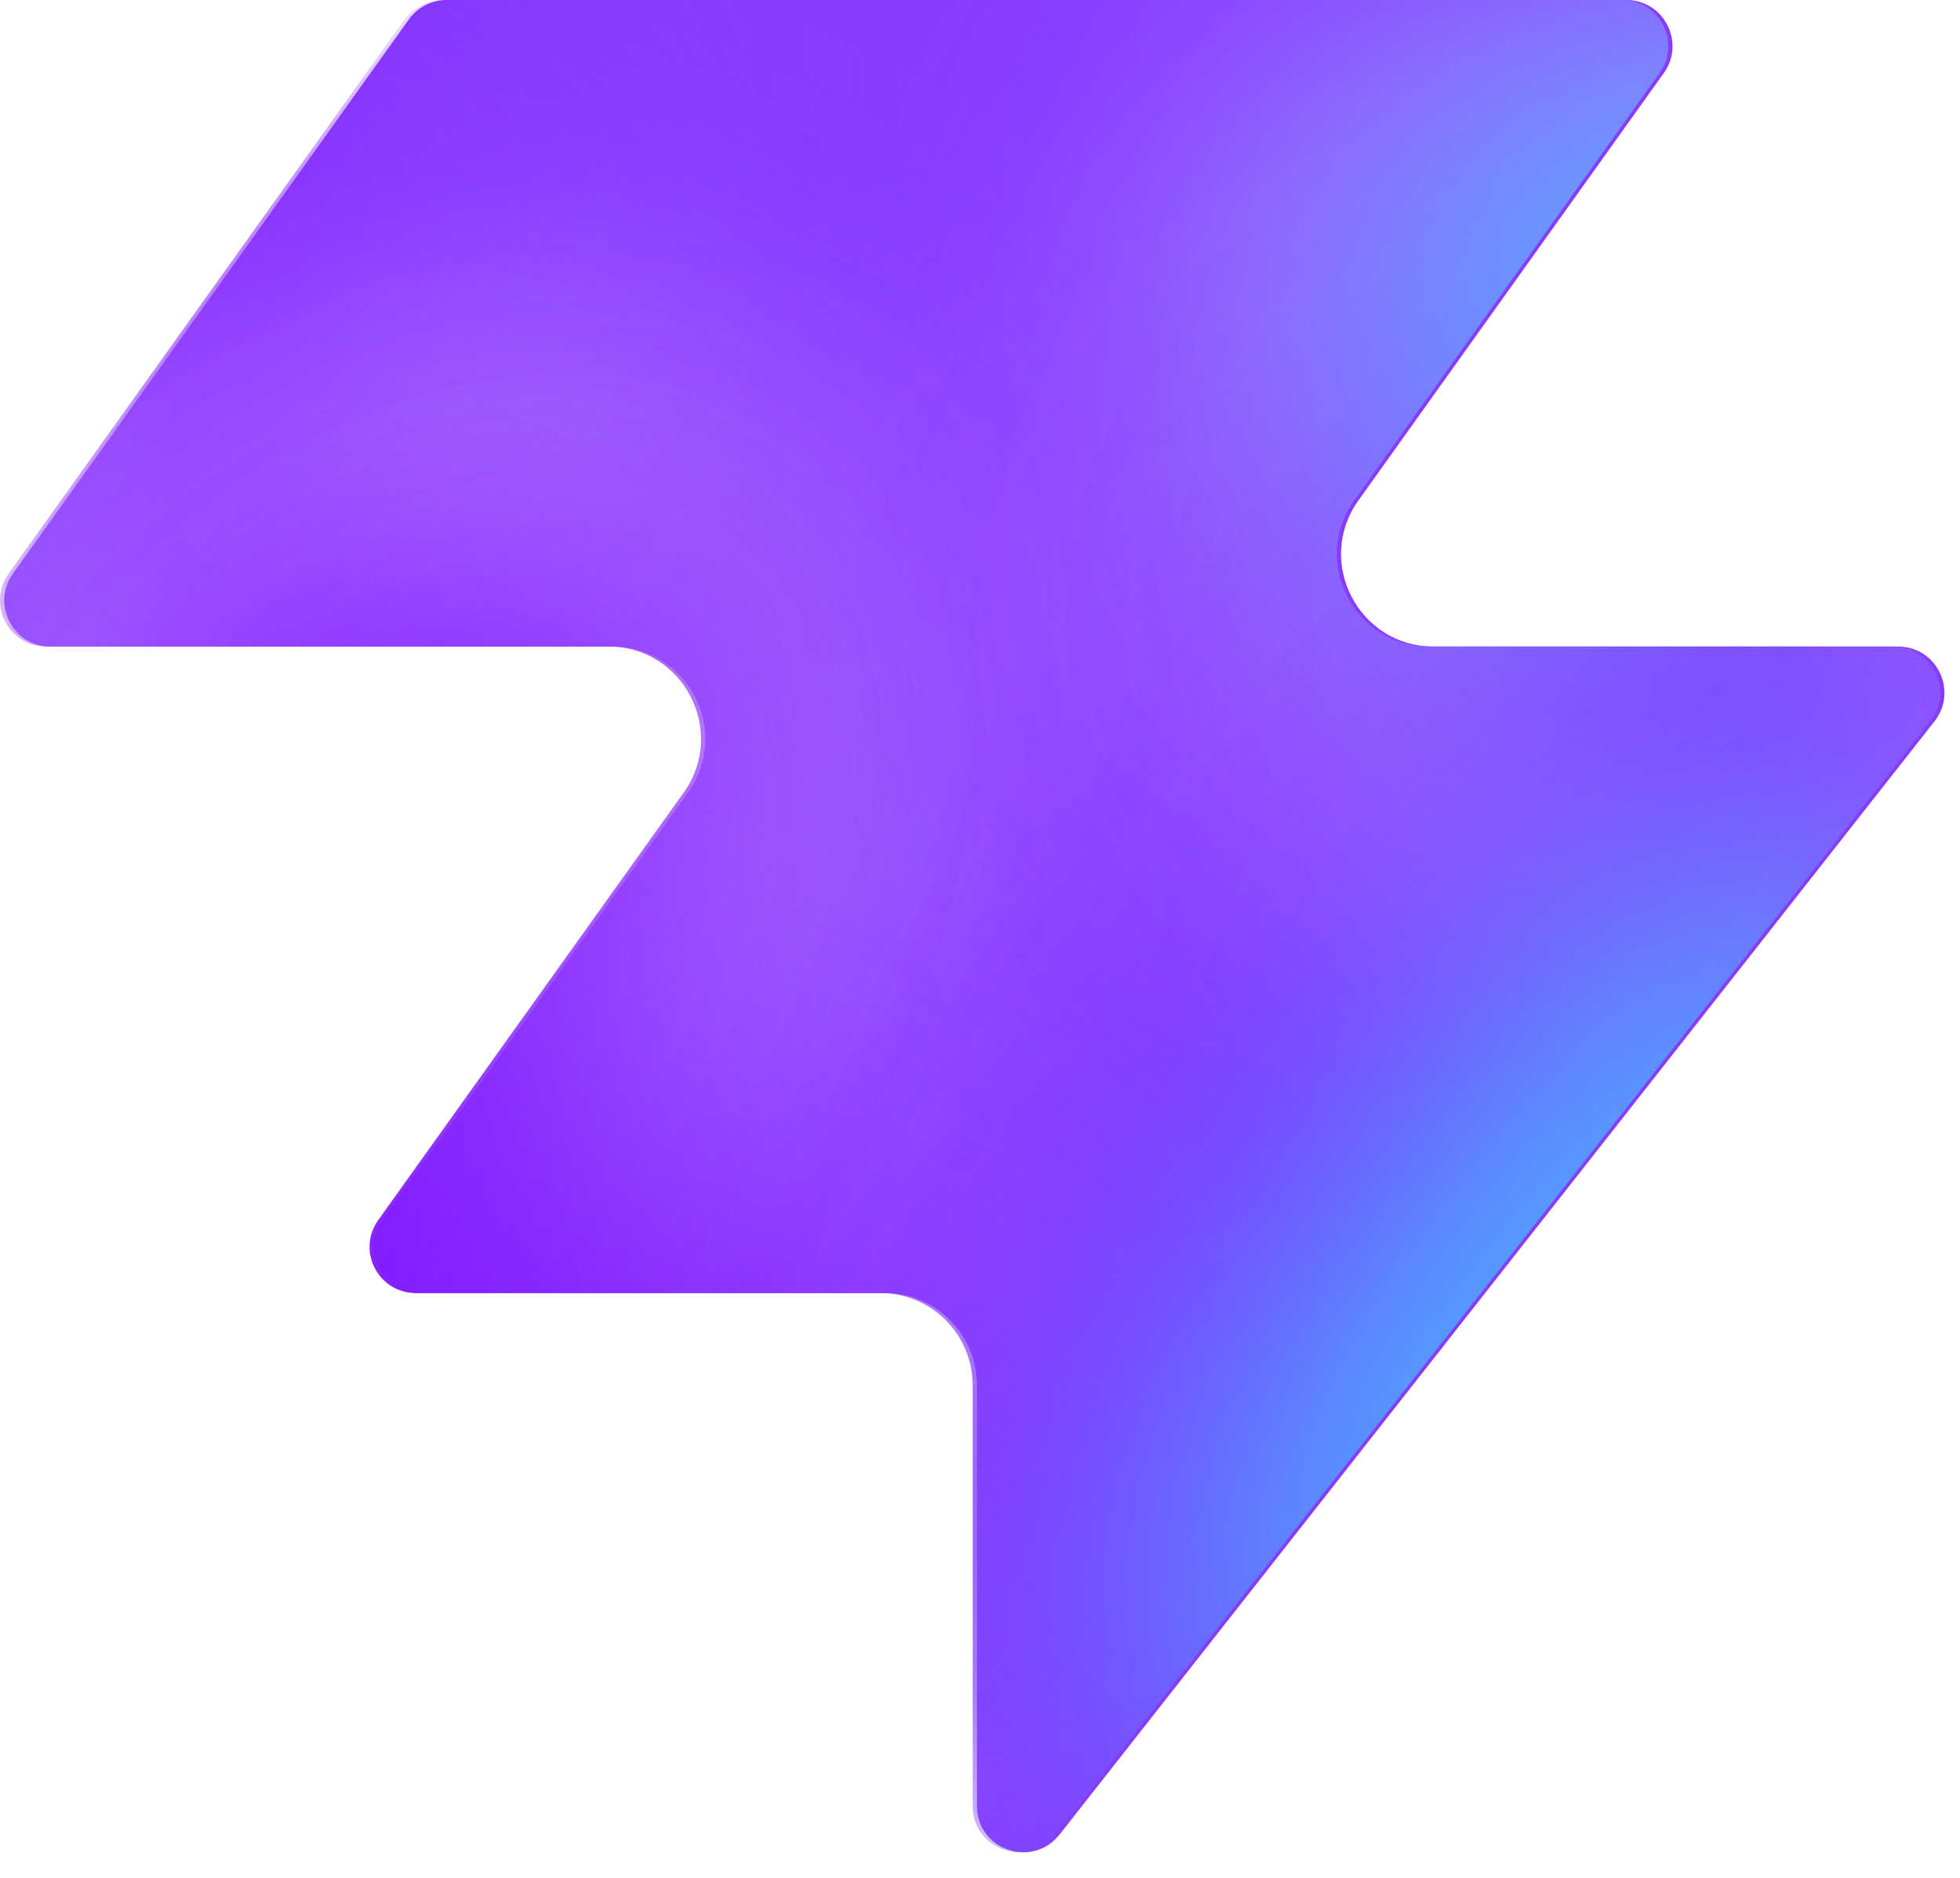
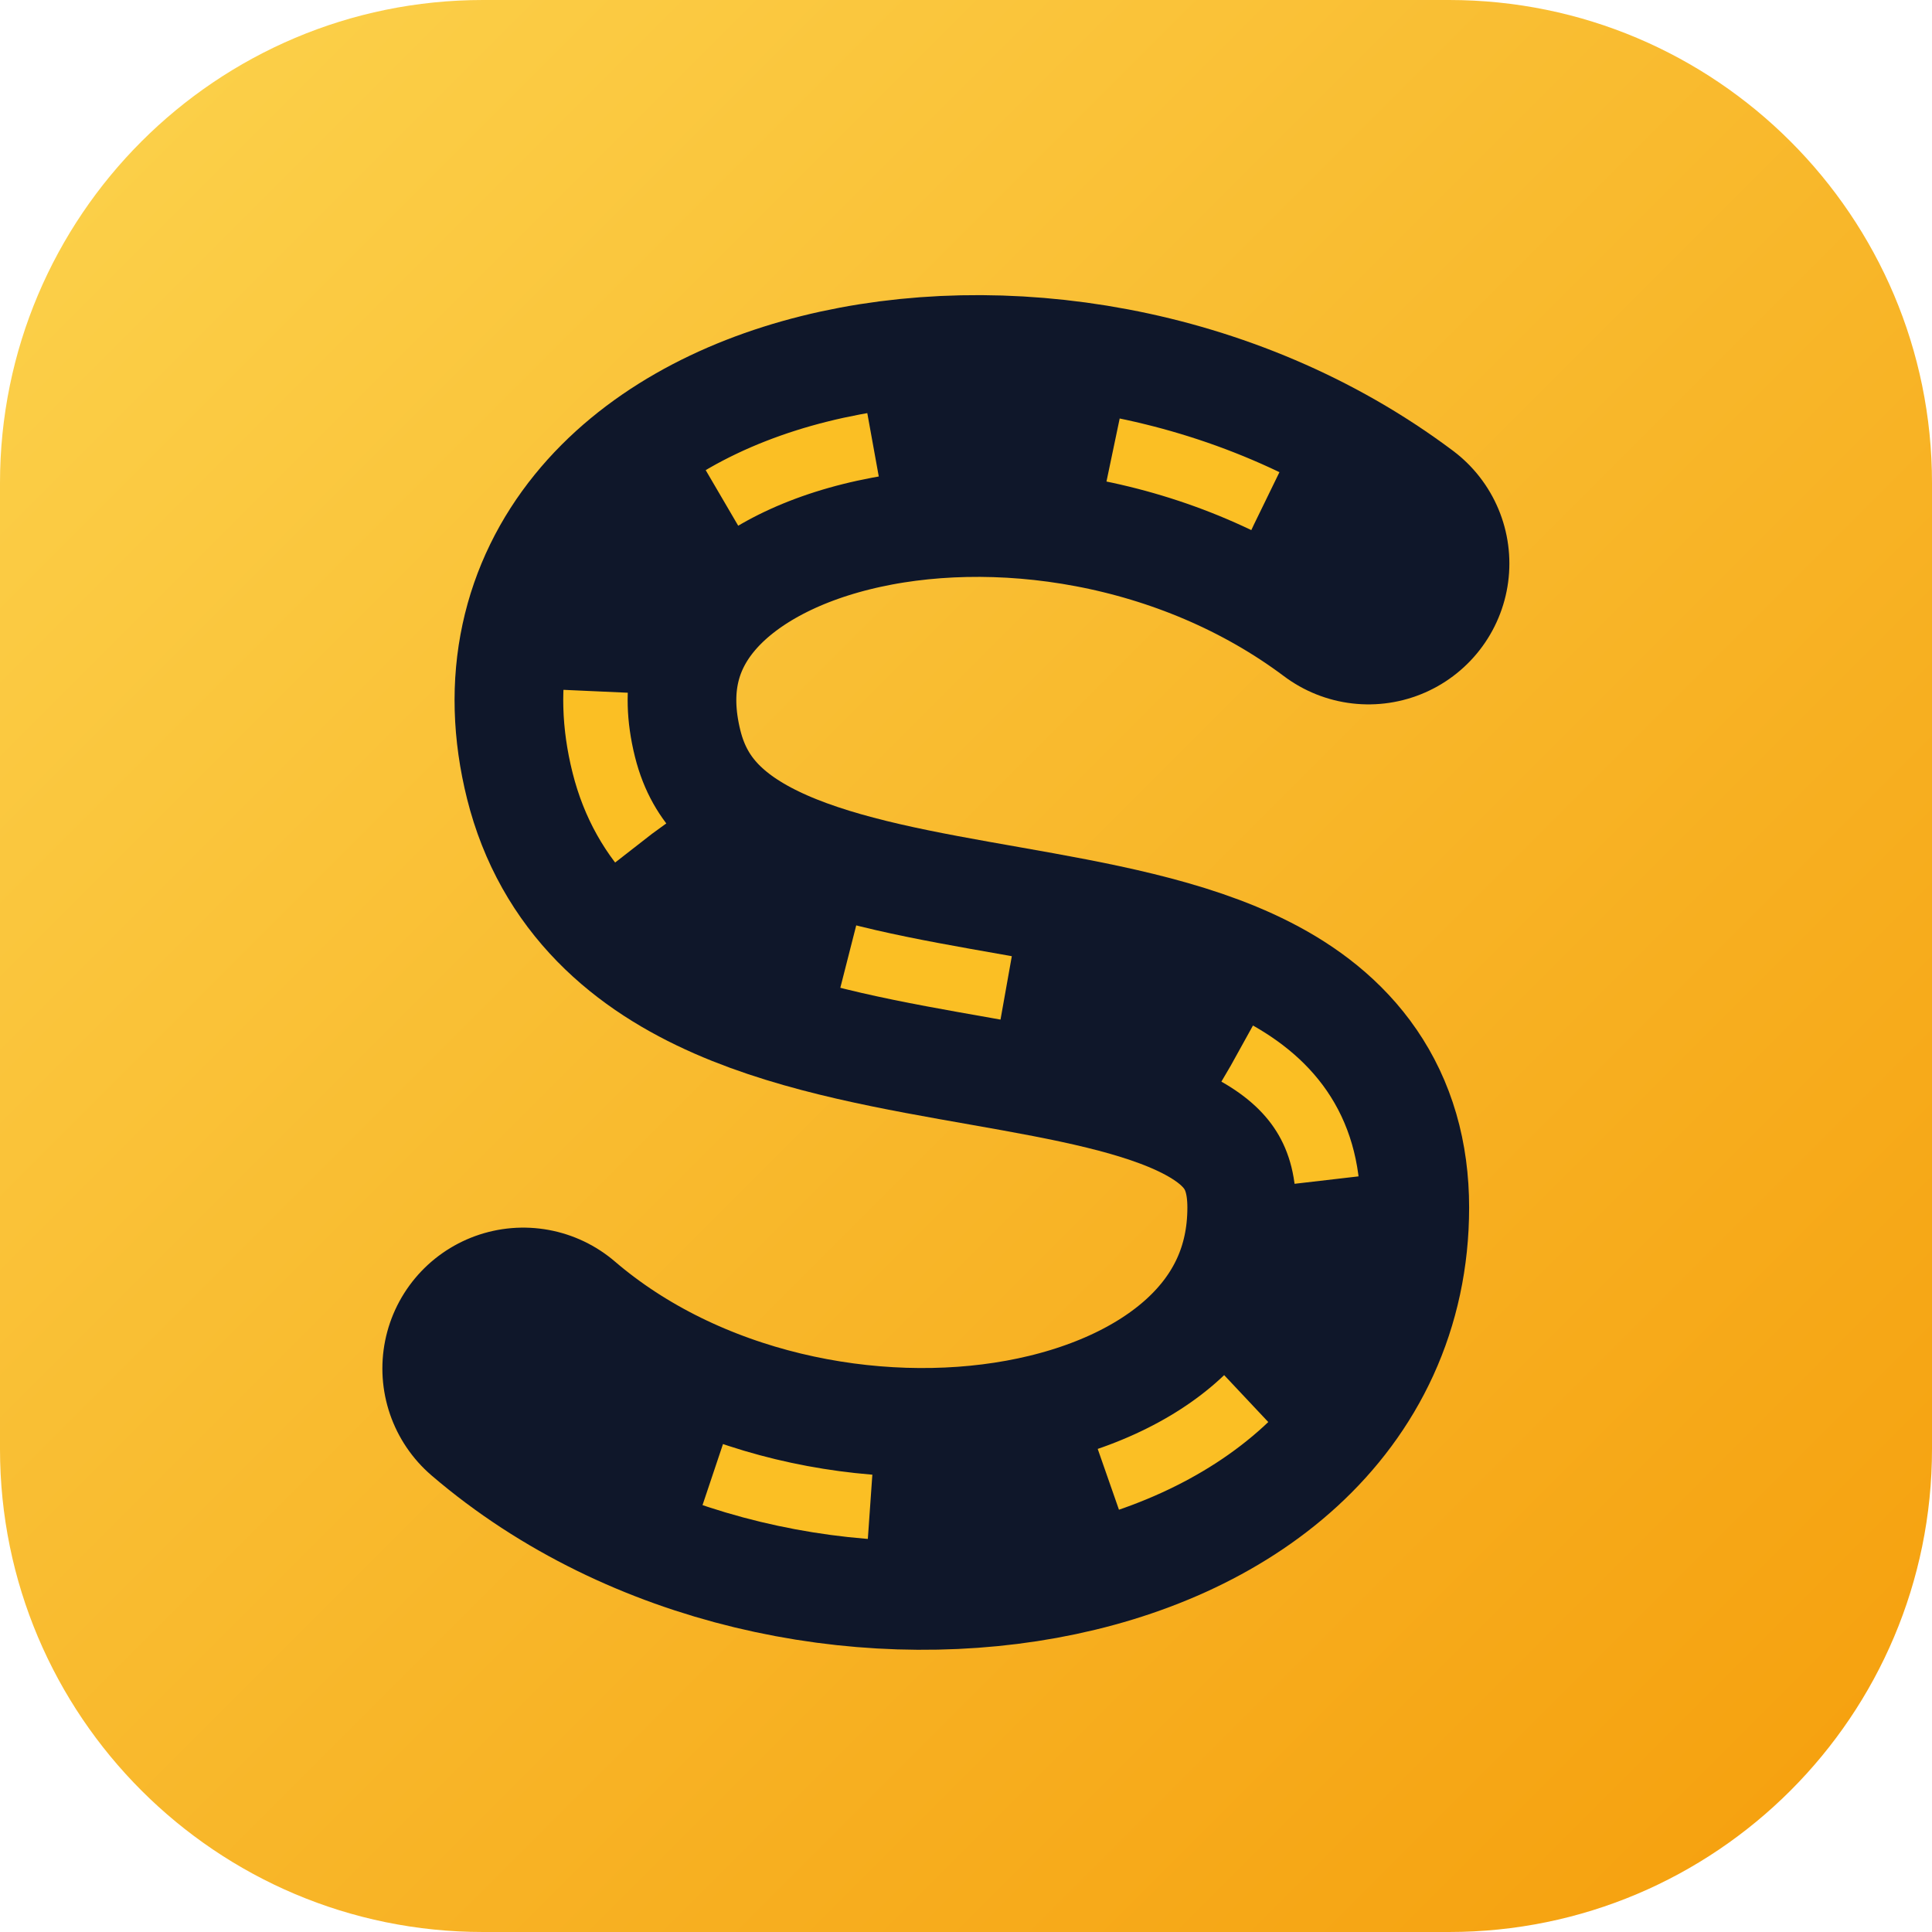
- <svg xmlns="http://www.w3.org/2000/svg" width="48" height="46" fill="none" viewBox="0 0 48 46">
-   <path fill="#863bff" d="M25.946 44.938c-.664.845-2.021.375-2.021-.698V33.937a2.26 2.26 0 0 0-2.262-2.262H10.287c-.92 0-1.456-1.04-.92-1.788l7.48-10.471c1.07-1.497 0-3.578-1.842-3.578H1.237c-.92 0-1.456-1.04-.92-1.788L10.013.474c.214-.297.556-.474.92-.474h28.894c.92 0 1.456 1.04.92 1.788l-7.48 10.471c-1.07 1.498 0 3.579 1.842 3.579h11.377c.943 0 1.473 1.088.89 1.83L25.947 44.94z" style="fill:#863bff;fill:color(display-p3 .525 .23 1);fill-opacity:1" />
-   <mask id="a" width="48" height="46" x="0" y="0" maskUnits="userSpaceOnUse" style="mask-type:alpha">
-     <path fill="#000" d="M25.842 44.938c-.664.844-2.021.375-2.021-.698V33.937a2.26 2.26 0 0 0-2.262-2.262H10.183c-.92 0-1.456-1.04-.92-1.788l7.48-10.471c1.07-1.498 0-3.579-1.842-3.579H1.133c-.92 0-1.456-1.04-.92-1.787L9.91.473c.214-.297.556-.474.92-.474h28.894c.92 0 1.456 1.04.92 1.788l-7.48 10.471c-1.07 1.498 0 3.578 1.842 3.578h11.377c.943 0 1.473 1.088.89 1.832L25.843 44.94z" style="fill:#000;fill-opacity:1" />
-   </mask>
-   <g mask="url(#a)">
-     <g filter="url(#b)">
-       <ellipse cx="5.508" cy="14.704" fill="#ede6ff" rx="5.508" ry="14.704" style="fill:#ede6ff;fill:color(display-p3 .927 .903 1);fill-opacity:1" transform="matrix(.00324 1 1 -.00324 -4.47 31.516)" />
-     </g>
-     <g filter="url(#c)">
-       <ellipse cx="10.399" cy="29.851" fill="#ede6ff" rx="10.399" ry="29.851" style="fill:#ede6ff;fill:color(display-p3 .927 .903 1);fill-opacity:1" transform="matrix(.00324 1 1 -.00324 -39.328 7.883)" />
-     </g>
-     <g filter="url(#d)">
-       <ellipse cx="5.508" cy="30.487" fill="#7e14ff" rx="5.508" ry="30.487" style="fill:#7e14ff;fill:color(display-p3 .492 .077 1);fill-opacity:1" transform="rotate(89.814 -25.913 -14.639)scale(1 -1)" />
-     </g>
-     <g filter="url(#e)">
-       <ellipse cx="5.508" cy="30.599" fill="#7e14ff" rx="5.508" ry="30.599" style="fill:#7e14ff;fill:color(display-p3 .492 .077 1);fill-opacity:1" transform="rotate(89.814 -32.644 -3.334)scale(1 -1)" />
-     </g>
-     <g filter="url(#f)">
-       <ellipse cx="5.508" cy="30.599" fill="#7e14ff" rx="5.508" ry="30.599" style="fill:#7e14ff;fill:color(display-p3 .492 .077 1);fill-opacity:1" transform="matrix(.00324 1 1 -.00324 -34.34 30.47)" />
-     </g>
-     <g filter="url(#g)">
-       <ellipse cx="14.072" cy="22.078" fill="#ede6ff" rx="14.072" ry="22.078" style="fill:#ede6ff;fill:color(display-p3 .927 .903 1);fill-opacity:1" transform="rotate(93.35 24.506 48.493)scale(-1 1)" />
-     </g>
-     <g filter="url(#h)">
-       <ellipse cx="3.47" cy="21.501" fill="#7e14ff" rx="3.47" ry="21.501" style="fill:#7e14ff;fill:color(display-p3 .492 .077 1);fill-opacity:1" transform="rotate(89.009 28.708 47.59)scale(-1 1)" />
-     </g>
-     <g filter="url(#i)">
-       <ellipse cx="3.47" cy="21.501" fill="#7e14ff" rx="3.47" ry="21.501" style="fill:#7e14ff;fill:color(display-p3 .492 .077 1);fill-opacity:1" transform="rotate(89.009 28.708 47.59)scale(-1 1)" />
-     </g>
-     <g filter="url(#j)">
-       <ellipse cx=".387" cy="8.972" fill="#7e14ff" rx="4.407" ry="29.108" style="fill:#7e14ff;fill:color(display-p3 .492 .077 1);fill-opacity:1" transform="rotate(39.51 .387 8.972)" />
-     </g>
-     <g filter="url(#k)">
-       <ellipse cx="47.523" cy="-6.092" fill="#7e14ff" rx="4.407" ry="29.108" style="fill:#7e14ff;fill:color(display-p3 .492 .077 1);fill-opacity:1" transform="rotate(37.892 47.523 -6.092)" />
-     </g>
-     <g filter="url(#l)">
-       <ellipse cx="41.412" cy="6.333" fill="#47bfff" rx="5.971" ry="9.665" style="fill:#47bfff;fill:color(display-p3 .28 .748 1);fill-opacity:1" transform="rotate(37.892 41.412 6.333)" />
-     </g>
-     <g filter="url(#m)">
-       <ellipse cx="-1.879" cy="38.332" fill="#7e14ff" rx="4.407" ry="29.108" style="fill:#7e14ff;fill:color(display-p3 .492 .077 1);fill-opacity:1" transform="rotate(37.892 -1.88 38.332)" />
-     </g>
-     <g filter="url(#n)">
-       <ellipse cx="-1.879" cy="38.332" fill="#7e14ff" rx="4.407" ry="29.108" style="fill:#7e14ff;fill:color(display-p3 .492 .077 1);fill-opacity:1" transform="rotate(37.892 -1.88 38.332)" />
-     </g>
-     <g filter="url(#o)">
-       <ellipse cx="35.651" cy="29.907" fill="#7e14ff" rx="4.407" ry="29.108" style="fill:#7e14ff;fill:color(display-p3 .492 .077 1);fill-opacity:1" transform="rotate(37.892 35.651 29.907)" />
-     </g>
-     <g filter="url(#p)">
-       <ellipse cx="38.418" cy="32.4" fill="#47bfff" rx="5.971" ry="15.297" style="fill:#47bfff;fill:color(display-p3 .28 .748 1);fill-opacity:1" transform="rotate(37.892 38.418 32.4)" />
-     </g>
-   </g>
+ <svg xmlns="http://www.w3.org/2000/svg" viewBox="0 0 48 48">
  <defs>
-     <filter id="b" width="60.045" height="41.654" x="-19.77" y="16.149" color-interpolation-filters="sRGB" filterUnits="userSpaceOnUse">
-       <feFlood flood-opacity="0" result="BackgroundImageFix" />
-       <feBlend in="SourceGraphic" in2="BackgroundImageFix" result="shape" />
-       <feGaussianBlur result="effect1_foregroundBlur_2002_17158" stdDeviation="7.659" />
-     </filter>
-     <filter id="c" width="90.34" height="51.437" x="-54.613" y="-7.533" color-interpolation-filters="sRGB" filterUnits="userSpaceOnUse">
-       <feFlood flood-opacity="0" result="BackgroundImageFix" />
-       <feBlend in="SourceGraphic" in2="BackgroundImageFix" result="shape" />
-       <feGaussianBlur result="effect1_foregroundBlur_2002_17158" stdDeviation="7.659" />
-     </filter>
-     <filter id="d" width="79.355" height="29.4" x="-49.64" y="2.03" color-interpolation-filters="sRGB" filterUnits="userSpaceOnUse">
-       <feFlood flood-opacity="0" result="BackgroundImageFix" />
-       <feBlend in="SourceGraphic" in2="BackgroundImageFix" result="shape" />
-       <feGaussianBlur result="effect1_foregroundBlur_2002_17158" stdDeviation="4.596" />
-     </filter>
-     <filter id="e" width="79.579" height="29.4" x="-45.045" y="20.029" color-interpolation-filters="sRGB" filterUnits="userSpaceOnUse">
-       <feFlood flood-opacity="0" result="BackgroundImageFix" />
-       <feBlend in="SourceGraphic" in2="BackgroundImageFix" result="shape" />
-       <feGaussianBlur result="effect1_foregroundBlur_2002_17158" stdDeviation="4.596" />
-     </filter>
-     <filter id="f" width="79.579" height="29.4" x="-43.513" y="21.178" color-interpolation-filters="sRGB" filterUnits="userSpaceOnUse">
-       <feFlood flood-opacity="0" result="BackgroundImageFix" />
-       <feBlend in="SourceGraphic" in2="BackgroundImageFix" result="shape" />
-       <feGaussianBlur result="effect1_foregroundBlur_2002_17158" stdDeviation="4.596" />
-     </filter>
-     <filter id="g" width="74.749" height="58.852" x="15.756" y="-17.901" color-interpolation-filters="sRGB" filterUnits="userSpaceOnUse">
-       <feFlood flood-opacity="0" result="BackgroundImageFix" />
-       <feBlend in="SourceGraphic" in2="BackgroundImageFix" result="shape" />
-       <feGaussianBlur result="effect1_foregroundBlur_2002_17158" stdDeviation="7.659" />
-     </filter>
-     <filter id="h" width="61.377" height="25.362" x="23.548" y="2.284" color-interpolation-filters="sRGB" filterUnits="userSpaceOnUse">
-       <feFlood flood-opacity="0" result="BackgroundImageFix" />
-       <feBlend in="SourceGraphic" in2="BackgroundImageFix" result="shape" />
-       <feGaussianBlur result="effect1_foregroundBlur_2002_17158" stdDeviation="4.596" />
-     </filter>
-     <filter id="i" width="61.377" height="25.362" x="23.548" y="2.284" color-interpolation-filters="sRGB" filterUnits="userSpaceOnUse">
-       <feFlood flood-opacity="0" result="BackgroundImageFix" />
-       <feBlend in="SourceGraphic" in2="BackgroundImageFix" result="shape" />
-       <feGaussianBlur result="effect1_foregroundBlur_2002_17158" stdDeviation="4.596" />
-     </filter>
-     <filter id="j" width="56.045" height="63.649" x="-27.636" y="-22.853" color-interpolation-filters="sRGB" filterUnits="userSpaceOnUse">
-       <feFlood flood-opacity="0" result="BackgroundImageFix" />
-       <feBlend in="SourceGraphic" in2="BackgroundImageFix" result="shape" />
-       <feGaussianBlur result="effect1_foregroundBlur_2002_17158" stdDeviation="4.596" />
-     </filter>
-     <filter id="k" width="54.814" height="64.646" x="20.116" y="-38.415" color-interpolation-filters="sRGB" filterUnits="userSpaceOnUse">
-       <feFlood flood-opacity="0" result="BackgroundImageFix" />
-       <feBlend in="SourceGraphic" in2="BackgroundImageFix" result="shape" />
-       <feGaussianBlur result="effect1_foregroundBlur_2002_17158" stdDeviation="4.596" />
-     </filter>
-     <filter id="l" width="33.541" height="35.313" x="24.641" y="-11.323" color-interpolation-filters="sRGB" filterUnits="userSpaceOnUse">
-       <feFlood flood-opacity="0" result="BackgroundImageFix" />
-       <feBlend in="SourceGraphic" in2="BackgroundImageFix" result="shape" />
-       <feGaussianBlur result="effect1_foregroundBlur_2002_17158" stdDeviation="4.596" />
-     </filter>
-     <filter id="m" width="54.814" height="64.646" x="-29.286" y="6.009" color-interpolation-filters="sRGB" filterUnits="userSpaceOnUse">
-       <feFlood flood-opacity="0" result="BackgroundImageFix" />
-       <feBlend in="SourceGraphic" in2="BackgroundImageFix" result="shape" />
-       <feGaussianBlur result="effect1_foregroundBlur_2002_17158" stdDeviation="4.596" />
-     </filter>
-     <filter id="n" width="54.814" height="64.646" x="-29.286" y="6.009" color-interpolation-filters="sRGB" filterUnits="userSpaceOnUse">
-       <feFlood flood-opacity="0" result="BackgroundImageFix" />
-       <feBlend in="SourceGraphic" in2="BackgroundImageFix" result="shape" />
-       <feGaussianBlur result="effect1_foregroundBlur_2002_17158" stdDeviation="4.596" />
-     </filter>
-     <filter id="o" width="54.814" height="64.646" x="8.244" y="-2.416" color-interpolation-filters="sRGB" filterUnits="userSpaceOnUse">
-       <feFlood flood-opacity="0" result="BackgroundImageFix" />
-       <feBlend in="SourceGraphic" in2="BackgroundImageFix" result="shape" />
-       <feGaussianBlur result="effect1_foregroundBlur_2002_17158" stdDeviation="4.596" />
-     </filter>
-     <filter id="p" width="39.409" height="43.623" x="18.713" y="10.588" color-interpolation-filters="sRGB" filterUnits="userSpaceOnUse">
-       <feFlood flood-opacity="0" result="BackgroundImageFix" />
-       <feBlend in="SourceGraphic" in2="BackgroundImageFix" result="shape" />
-       <feGaussianBlur result="effect1_foregroundBlur_2002_17158" stdDeviation="4.596" />
-     </filter>
+     <linearGradient id="g" x1="0" y1="0" x2="1" y2="1">
+       <stop offset="0" stop-color="#fcd34d" />
+       <stop offset="1" stop-color="#f59e0b" />
+     </linearGradient>
  </defs>
+   <rect width="48" height="48" rx="12" fill="url(#g)" />
+   <path d="M34 14 C26 8, 13 11, 15 19 C17 27, 33 22, 33 30 C33 38, 20 40, 13 34" fill="none" stroke="#0f172a" stroke-width="7" stroke-linecap="round" stroke-linejoin="round" />
+   <path d="M34 14 C26 8, 13 11, 15 19 C17 27, 33 22, 33 30 C33 38, 20 40, 13 34" pathLength="100" fill="none" stroke="#fbbf24" stroke-width="1.6" stroke-dasharray="4 6" stroke-dashoffset="-3" stroke-linecap="butt" />
</svg>
